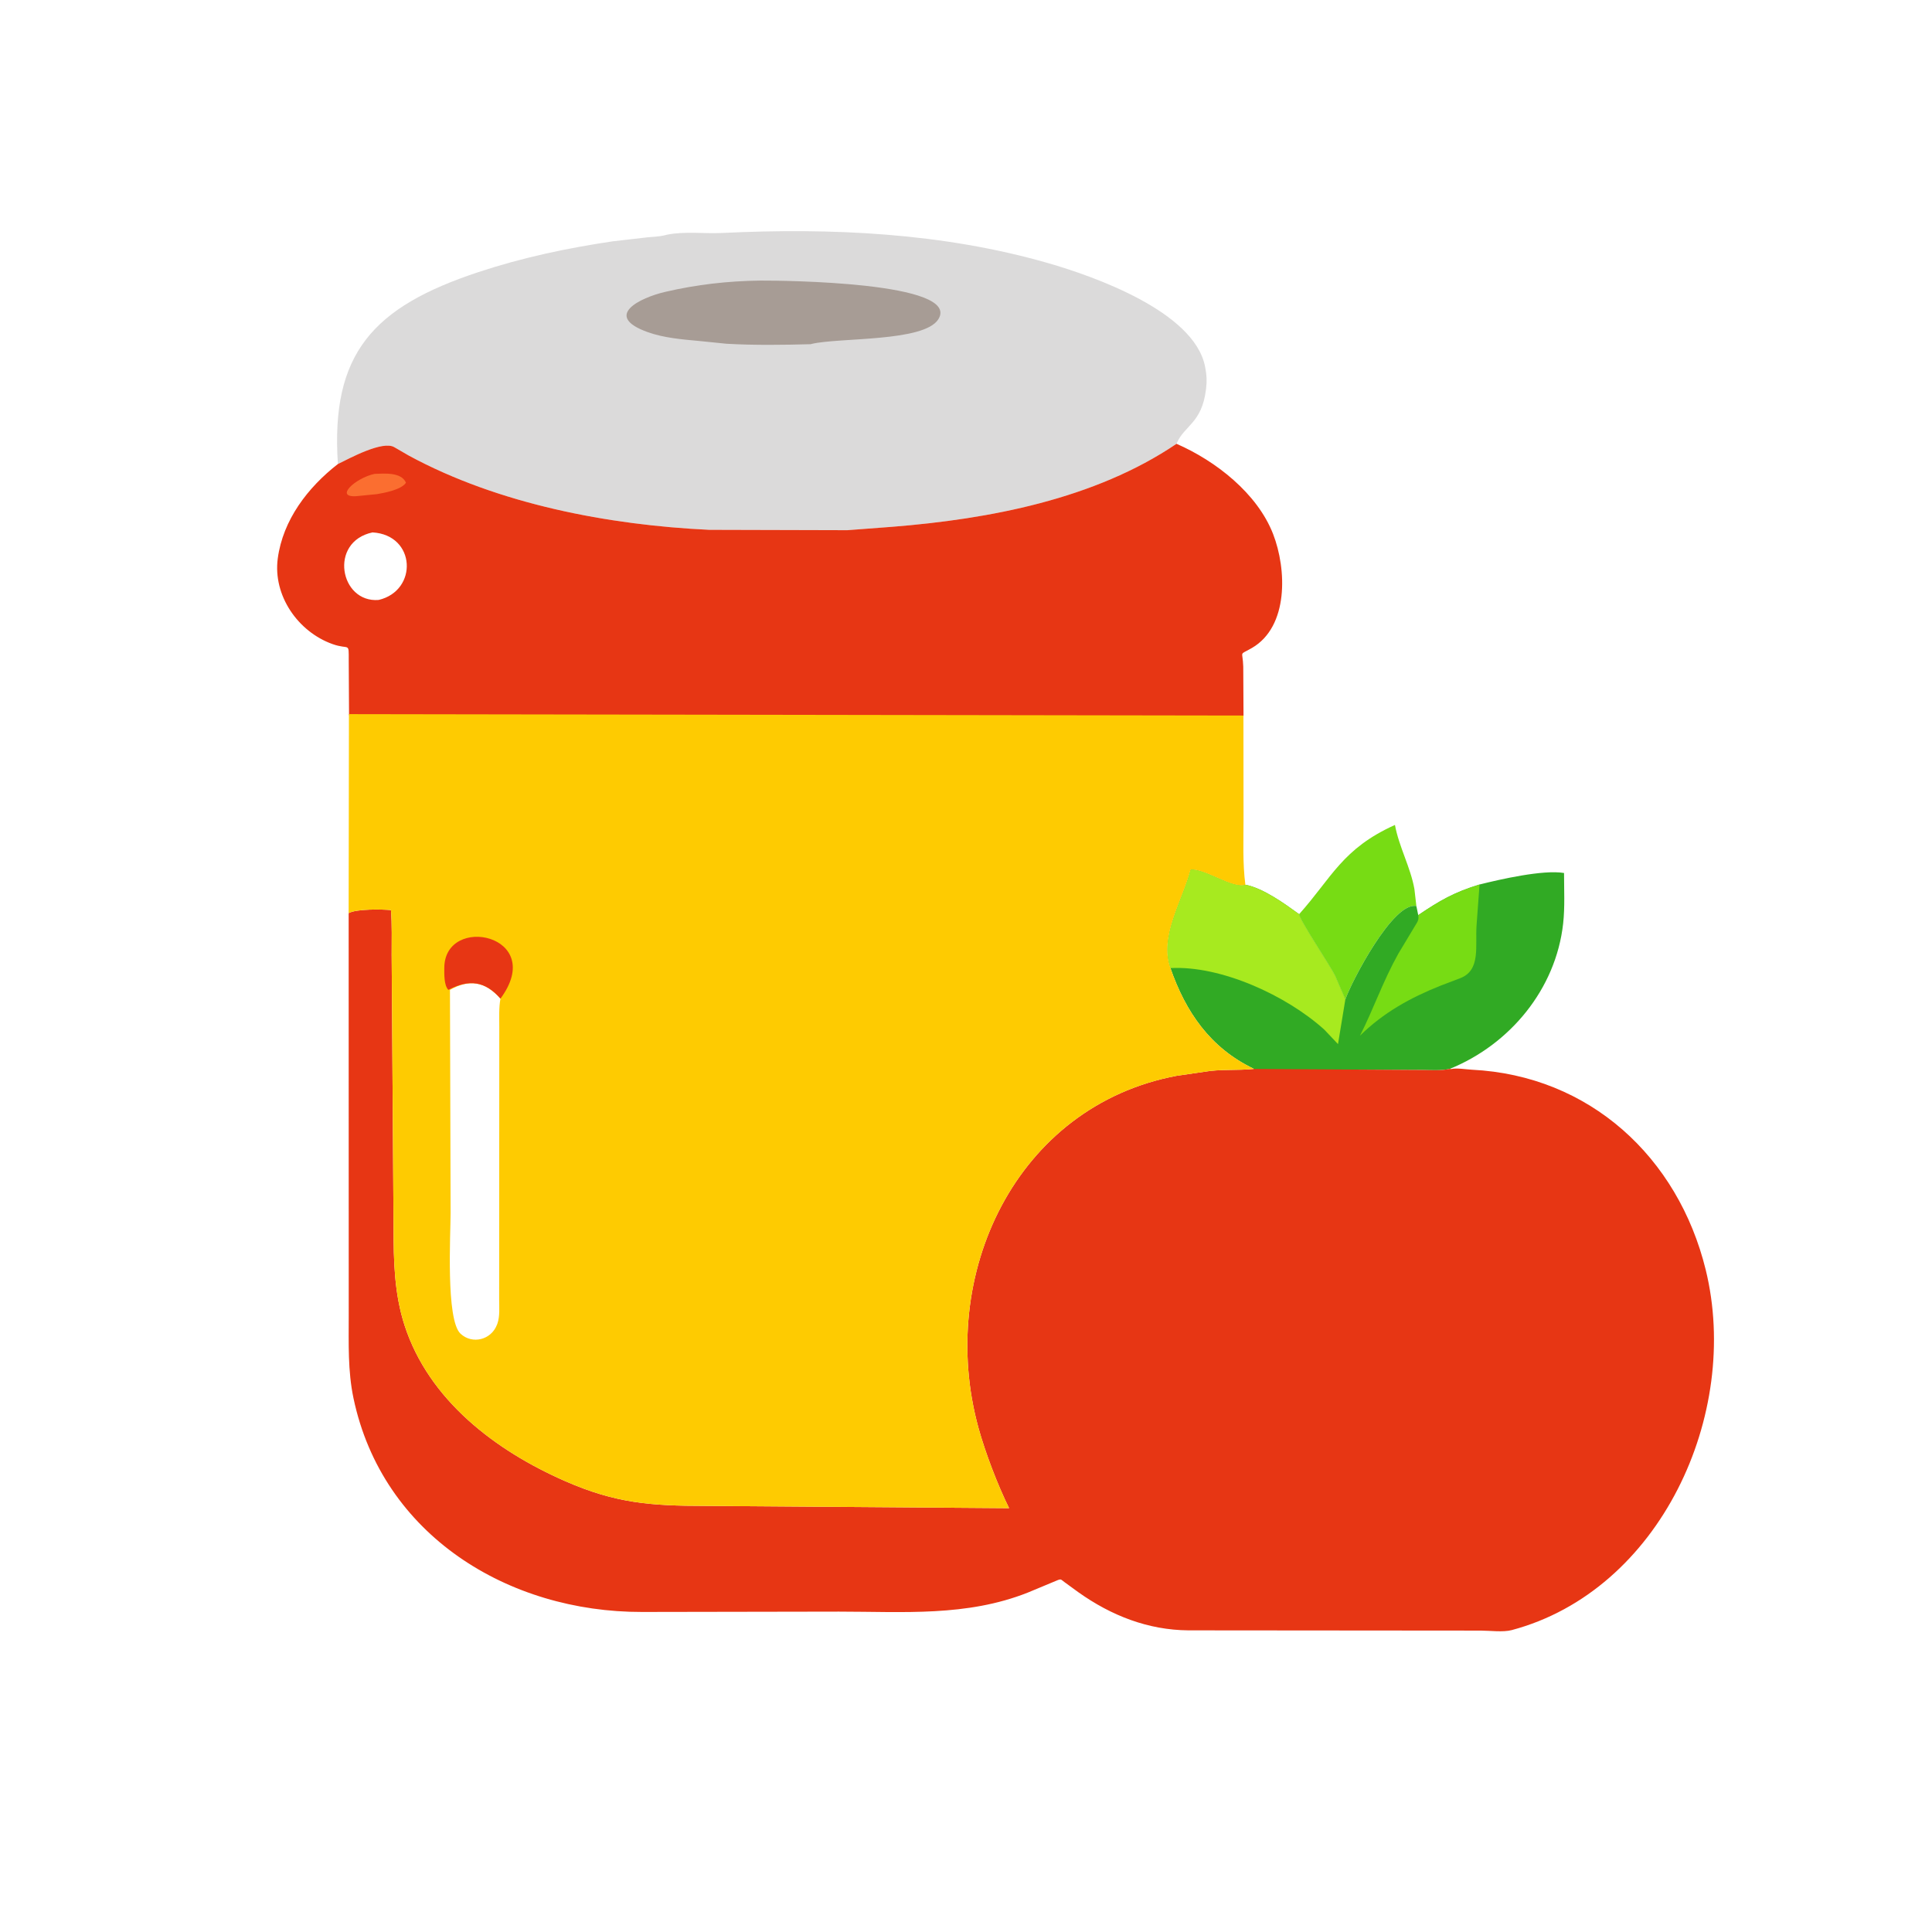
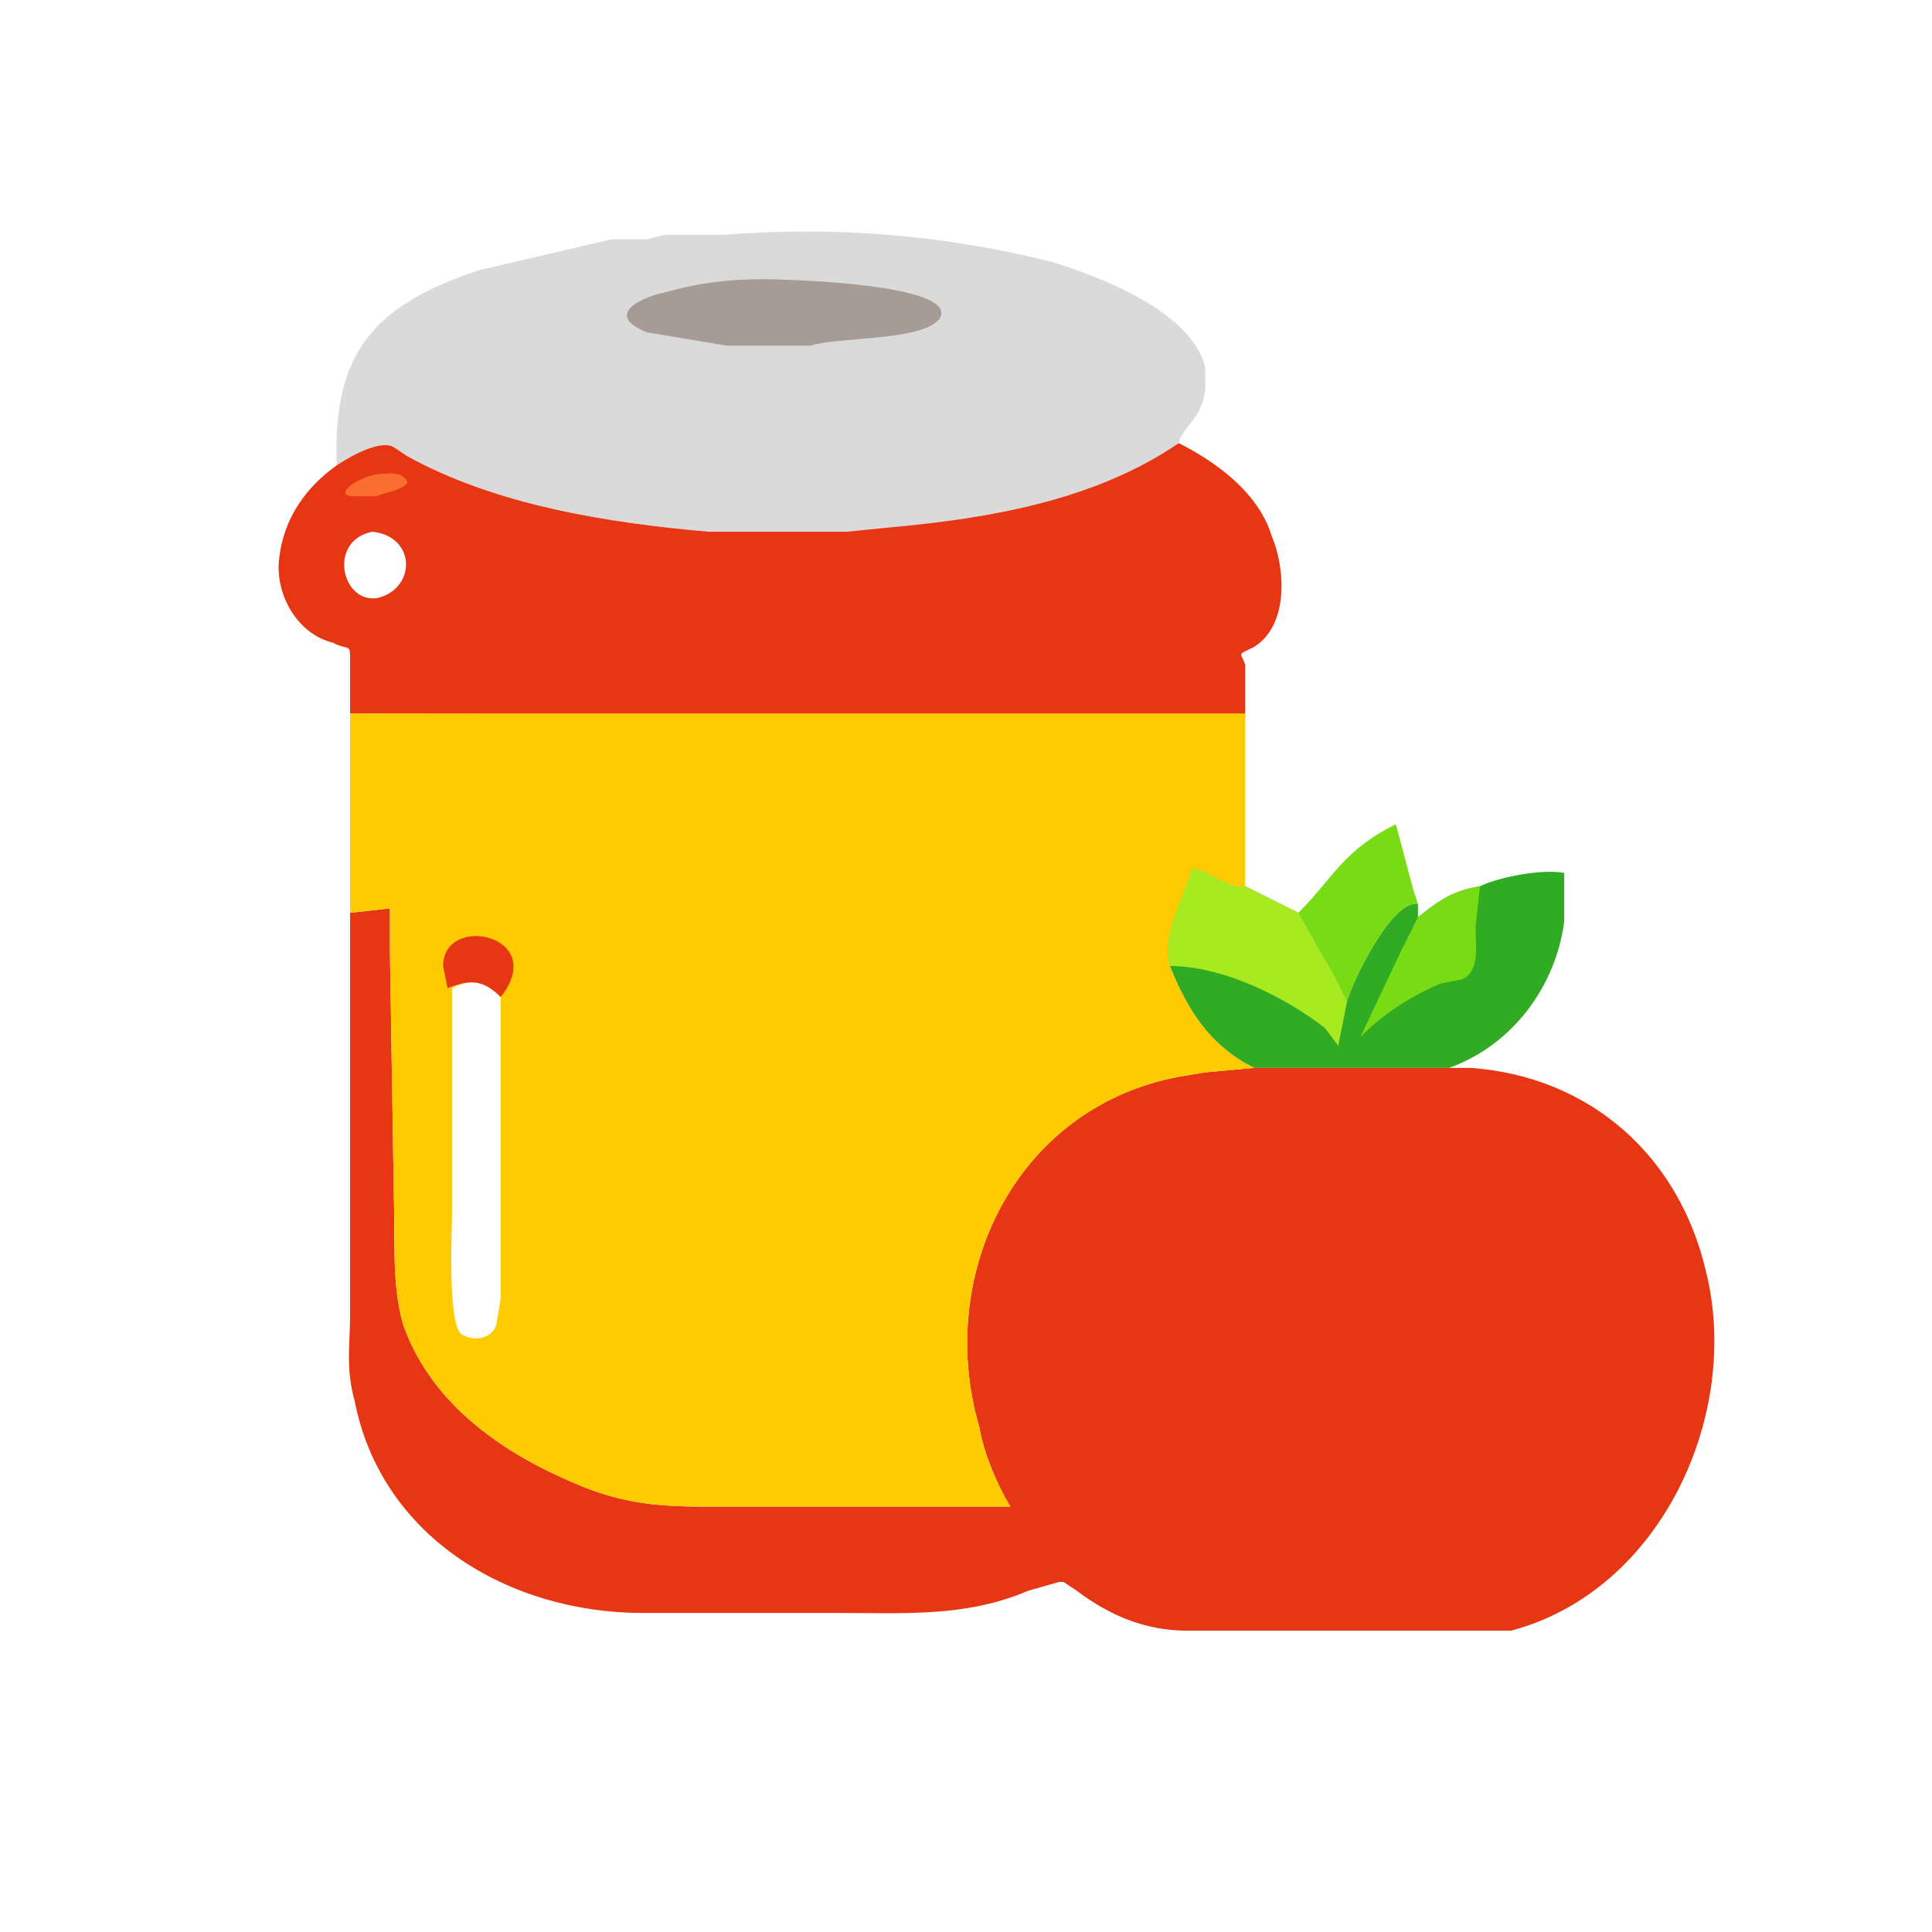
- <svg xmlns="http://www.w3.org/2000/svg" width="436" height="436">
-   <path fill="#77DC14" d="M293.177 206.307c7.387-8.255 9.735-14.788 21.626-20.14.907 4.94 3.508 9.525 4.39 14.456l.445 3.85c-5.215-1.094-14.667 17.095-16.028 21.065l-2.332-5.4c-1.04-2.12-8.086-12.66-8.1-13.831z" />
-   <path fill="#31AA24" d="M264.134 218.475c-2.598-7.13 2.709-15.212 4.533-22.223 3.163-.368 9.454 4.352 12.443 3.413 4.1.852 8.765 4.258 12.067 6.642.015 1.17 7.06 11.711 8.1 13.83l2.333 5.4c1.36-3.969 10.813-22.158 16.028-21.064l.42 2.048c4.857-3.276 8.031-5.133 13.836-6.915 4.562-1.143 14.35-3.392 19.067-2.595 0 3.756.212 7.69-.202 11.42-1.645 14.792-12.008 27.28-25.593 32.79-2.01.431-4.115.266-6.156.243l-38.023-.08-.162-.247c-9.743-4.702-15.264-12.8-18.69-22.662z" />
-   <path fill="#77DC14" d="M320.058 206.521c4.857-3.276 8.031-5.133 13.836-6.915l-.674 9.2c-.322 4.733.972 10.112-3.627 11.92l-4.479 1.707c-6.854 2.735-12.908 6.079-18.208 11.298 3.158-6.221 5.084-12.087 8.658-18.508l3.656-6.087c.607-1.054 1.046-1.424.838-2.615z" />
-   <path fill="#A7EA1F" d="M264.134 218.475c-2.598-7.13 2.709-15.212 4.533-22.223 3.163-.368 9.454 4.352 12.443 3.413 4.1.852 8.765 4.258 12.067 6.642.015 1.17 7.06 11.711 8.1 13.83l2.333 5.4-1.658 10.089-3.088-3.261c-8.527-7.709-23.353-14.52-34.73-13.89z" />
-   <path fill="#DBDADA" d="M76.256 104.718c-1.68-24.989 7.957-35.455 31.727-43.317 9.918-3.28 19.976-5.408 30.292-6.94l7.835-.902c1.237-.131 2.6-.148 3.805-.438l.57-.147c3.927-.815 8.49-.204 12.517-.4 24.608-1.193 49.753-.038 73.541 6.807 10.314 2.968 32.882 10.908 35.39 23.27l.065.337c.32 1.6.389 3.035.187 4.651l-.053.408c-.917 7.359-4.845 8.05-6.516 11.848l-.107.26c-18.471 12.503-42.296 16.982-64.113 18.725l-10.182.77-31.169-.083c-22.808-1.081-47.593-5.815-67.748-16.732l-3.289-1.905c-2.619-1.587-10.051 2.465-12.752 3.788z" />
-   <path fill="#A79C95" d="M171.567 63.32c4.99-.027 45.525.32 40.18 8.744-3.261 5.139-22.373 4.072-28.569 5.546l-.217.065c-6.255.169-12.754.258-19.005-.1l-6.176-.625c-3.86-.356-7.934-.685-11.604-1.997-10.254-3.667-1.659-7.788 3.942-9.085 7.19-1.665 14.07-2.45 21.45-2.549z" />
-   <path fill="#E73614" d="M265.509 100.154c8.839 3.849 18.233 11.179 21.798 20.367 3.075 7.926 3.535 20.86-4.762 25.698-3.067 1.788-2.09.4-1.976 4.222l.06 11.164-201.86-.198-.07-12.358c.005-4.288.19-2.316-3.683-3.704-7.786-2.79-13.44-10.943-12.335-19.29 1.156-8.734 6.809-16.086 13.575-21.337 2.7-1.323 10.133-5.375 12.752-3.788l3.289 1.905c20.155 10.917 44.94 15.651 67.748 16.732l31.17.083 10.181-.77c21.817-1.743 45.642-6.222 64.113-18.726zM84.062 120.151c-9.926 2.098-7.37 15.945 1.386 15.243 8.926-2.098 8.438-14.678-1.386-15.243z" />
-   <path fill="#FB6E30" d="M84.536 106.94c2.117-.066 6.005-.46 7.074 1.974l-.083.149c-1.111 1.477-4.818 2.178-6.477 2.453l-4.577.452c-5.145.377-.26-4.114 4.063-5.029z" />
-   <path fill="#E73614" d="M78.683 206.07c1.709-.99 7.688-.875 9.55-.686.255 3.348.15 6.735.154 10.093l.43 61.748c.01 7.4.167 14.716 2.47 21.834 5.484 16.952 20.586 28.332 36.286 35.206 11.344 4.967 19.247 5.573 31.678 5.577l68.475.51c-2.573-5.185-5.399-12.612-6.911-18.116-9.477-34.476 8.437-72.648 44.754-79.46l6.094-.883c3.685-.661 7.594-.274 11.324-.664l38.023.235c2.041.023 4.145.188 6.156-.242l.385.022c1.183-.276 3.34.098 4.603.161 26.566 1.313 46.533 19.725 52.774 45.13 8.017 32.633-10.308 72.418-43.754 81.33-1.976.528-4.925.12-7.016.116l-65.969-.054c-9.092-.074-17.375-3.308-24.819-8.595l-3.148-2.292c-.728-.514-.674-.766-1.483-.464l-6.79 2.827c-13.79 5.467-28.072 4.298-42.605 4.296l-44.464.076c-30.122.064-58.582-17.248-65.106-48.232-1.3-6.179-1.07-12.358-1.075-18.63l-.016-90.842z" />
-   <path fill="#FECB01" d="M78.744 161.16l201.865.318.022 23.294c.007 4.857-.23 10.082.418 14.893-2.928.94-9.22-3.78-12.382-3.413-1.824 7.01-7.131 15.093-4.533 22.223 3.427 9.862 8.948 17.96 18.69 22.662l.163.077c-3.73.405-7.64.018-11.324.679l-6.094.883c-36.317 6.812-54.231 44.984-44.754 79.46 1.512 5.504 4.338 12.93 6.91 18.116l-68.474-.51c-12.43-.004-20.334-.61-31.678-5.577-15.7-6.874-30.802-18.254-36.286-35.206-2.303-7.118-2.46-14.434-2.47-21.834l-.43-61.748c-.004-3.358.101-6.745-.155-10.093-1.861-.19-7.84-.305-9.554.687l.066-44.912zm22.8 62.23l.145 50.335c.003 4.607-1.12 24.141 2.243 27.259 2.67 2.476 6.923 1.385 8.22-2.03l.102-.265c.585-1.635.39-3.767.392-5.485l.03-61.337c.01-2.123-.125-4.395.262-6.499-3.449-3.961-7.066-4.432-11.394-1.978z" />
-   <path fill="#E73614" d="M101.182 223.39c-.994-1.012-.922-3.538-.916-4.947.052-12.31 23.317-7.49 12.672 6.925-3.449-3.961-7.066-4.432-11.756-1.978z" />
+ <svg xmlns="http://www.w3.org/2000/svg" viewBox="0 0 436 436">
+   <path fill="#77DC14" d="M293 206c8-8 10-14 22-20l4 15 1 3c-6-1-15 18-16 22l-3-6-8-14z" />
+   <path fill="#31AA24" d="M264 218c-2-7 3-15 5-22 3 0 9 5 12 4l12 6 8 14 3 6c1-4 10-23 16-22v3c5-4 8-6 14-7 4-2 14-4 19-3v11c-2 15-12 28-26 33h-44c-10-5-15-13-19-23z" />
+   <path fill="#77DC14" d="M320 207c5-4 8-6 14-7l-1 9c0 5 1 10-3 12l-5 1c-7 3-13 7-18 12l9-19 3-6 1-2z" />
+   <path fill="#A7EA1F" d="M264 218c-2-7 3-15 5-22 3 0 9 5 12 4l12 6 8 14 3 6-2 10-3-4c-9-7-23-14-35-14z" />
+   <path fill="#DBDADA" d="M76 105c-1-25 8-36 32-44l30-7h8l4-1h13c25-2 50 0 74 6 10 3 32 11 35 24v5c-1 7-5 8-6 12-19 13-43 17-65 19l-10 1h-31c-23-2-48-6-68-17l-3-2c-3-2-10 2-13 4z" />
+   <path fill="#A79C95" d="M172 63c5 0 45 1 40 9-4 5-23 4-29 6h-19l-6-1-12-2c-10-4-1-8 4-9 7-2 14-3 22-3z" />
+   <path fill="#E73614" d="M266 100c8 4 18 11 21 21 3 7 4 20-4 25-4 2-3 1-2 4v12l-202-1v-12c0-4 0-2-4-4-8-2-13-11-12-19 1-9 6-16 13-21 3-2 10-6 13-4l3 2c20 11 45 15 68 17h31l10-1c22-2 46-6 65-19zM84 120c-10 2-7 16 1 15 9-2 9-14-1-15z" />
+   <path fill="#FB6E30" d="M85 107c2 0 6-1 7 2-2 2-5 2-7 3h-5c-5 0 0-4 5-5z" />
+   <path fill="#E73614" d="m79 206 9-1v10l1 62c0 8 0 15 2 22 6 17 21 28 37 35 11 5 19 6 31 6h69c-3-5-6-12-7-18-10-34 8-72 45-79l6-1 11-1h49c27 2 47 20 53 46 8 32-10 72-44 81h-73c-9 0-17-3-25-9l-3-2h-1l-7 2c-14 6-28 5-43 5h-44c-30 0-59-17-65-48-2-7-1-13-1-19v-91z" />
+   <path fill="#FECB01" d="M79 161h202v39c-3 1-9-4-12-4-2 7-7 15-5 22 4 10 9 18 19 23l-11 1-6 1c-37 7-55 45-45 79 1 6 4 13 7 18h-69c-12 0-20-1-31-6-16-7-31-18-37-35-2-7-2-14-2-22l-1-62v-10l-9 1v-45zm23 62v51c0 4-1 24 2 27 3 2 7 1 8-2l1-6v-68c-4-4-7-4-11-2z" />
+   <path fill="#E73614" d="m101 223-1-5c0-12 24-7 13 7-4-4-7-4-12-2z" />
</svg>
